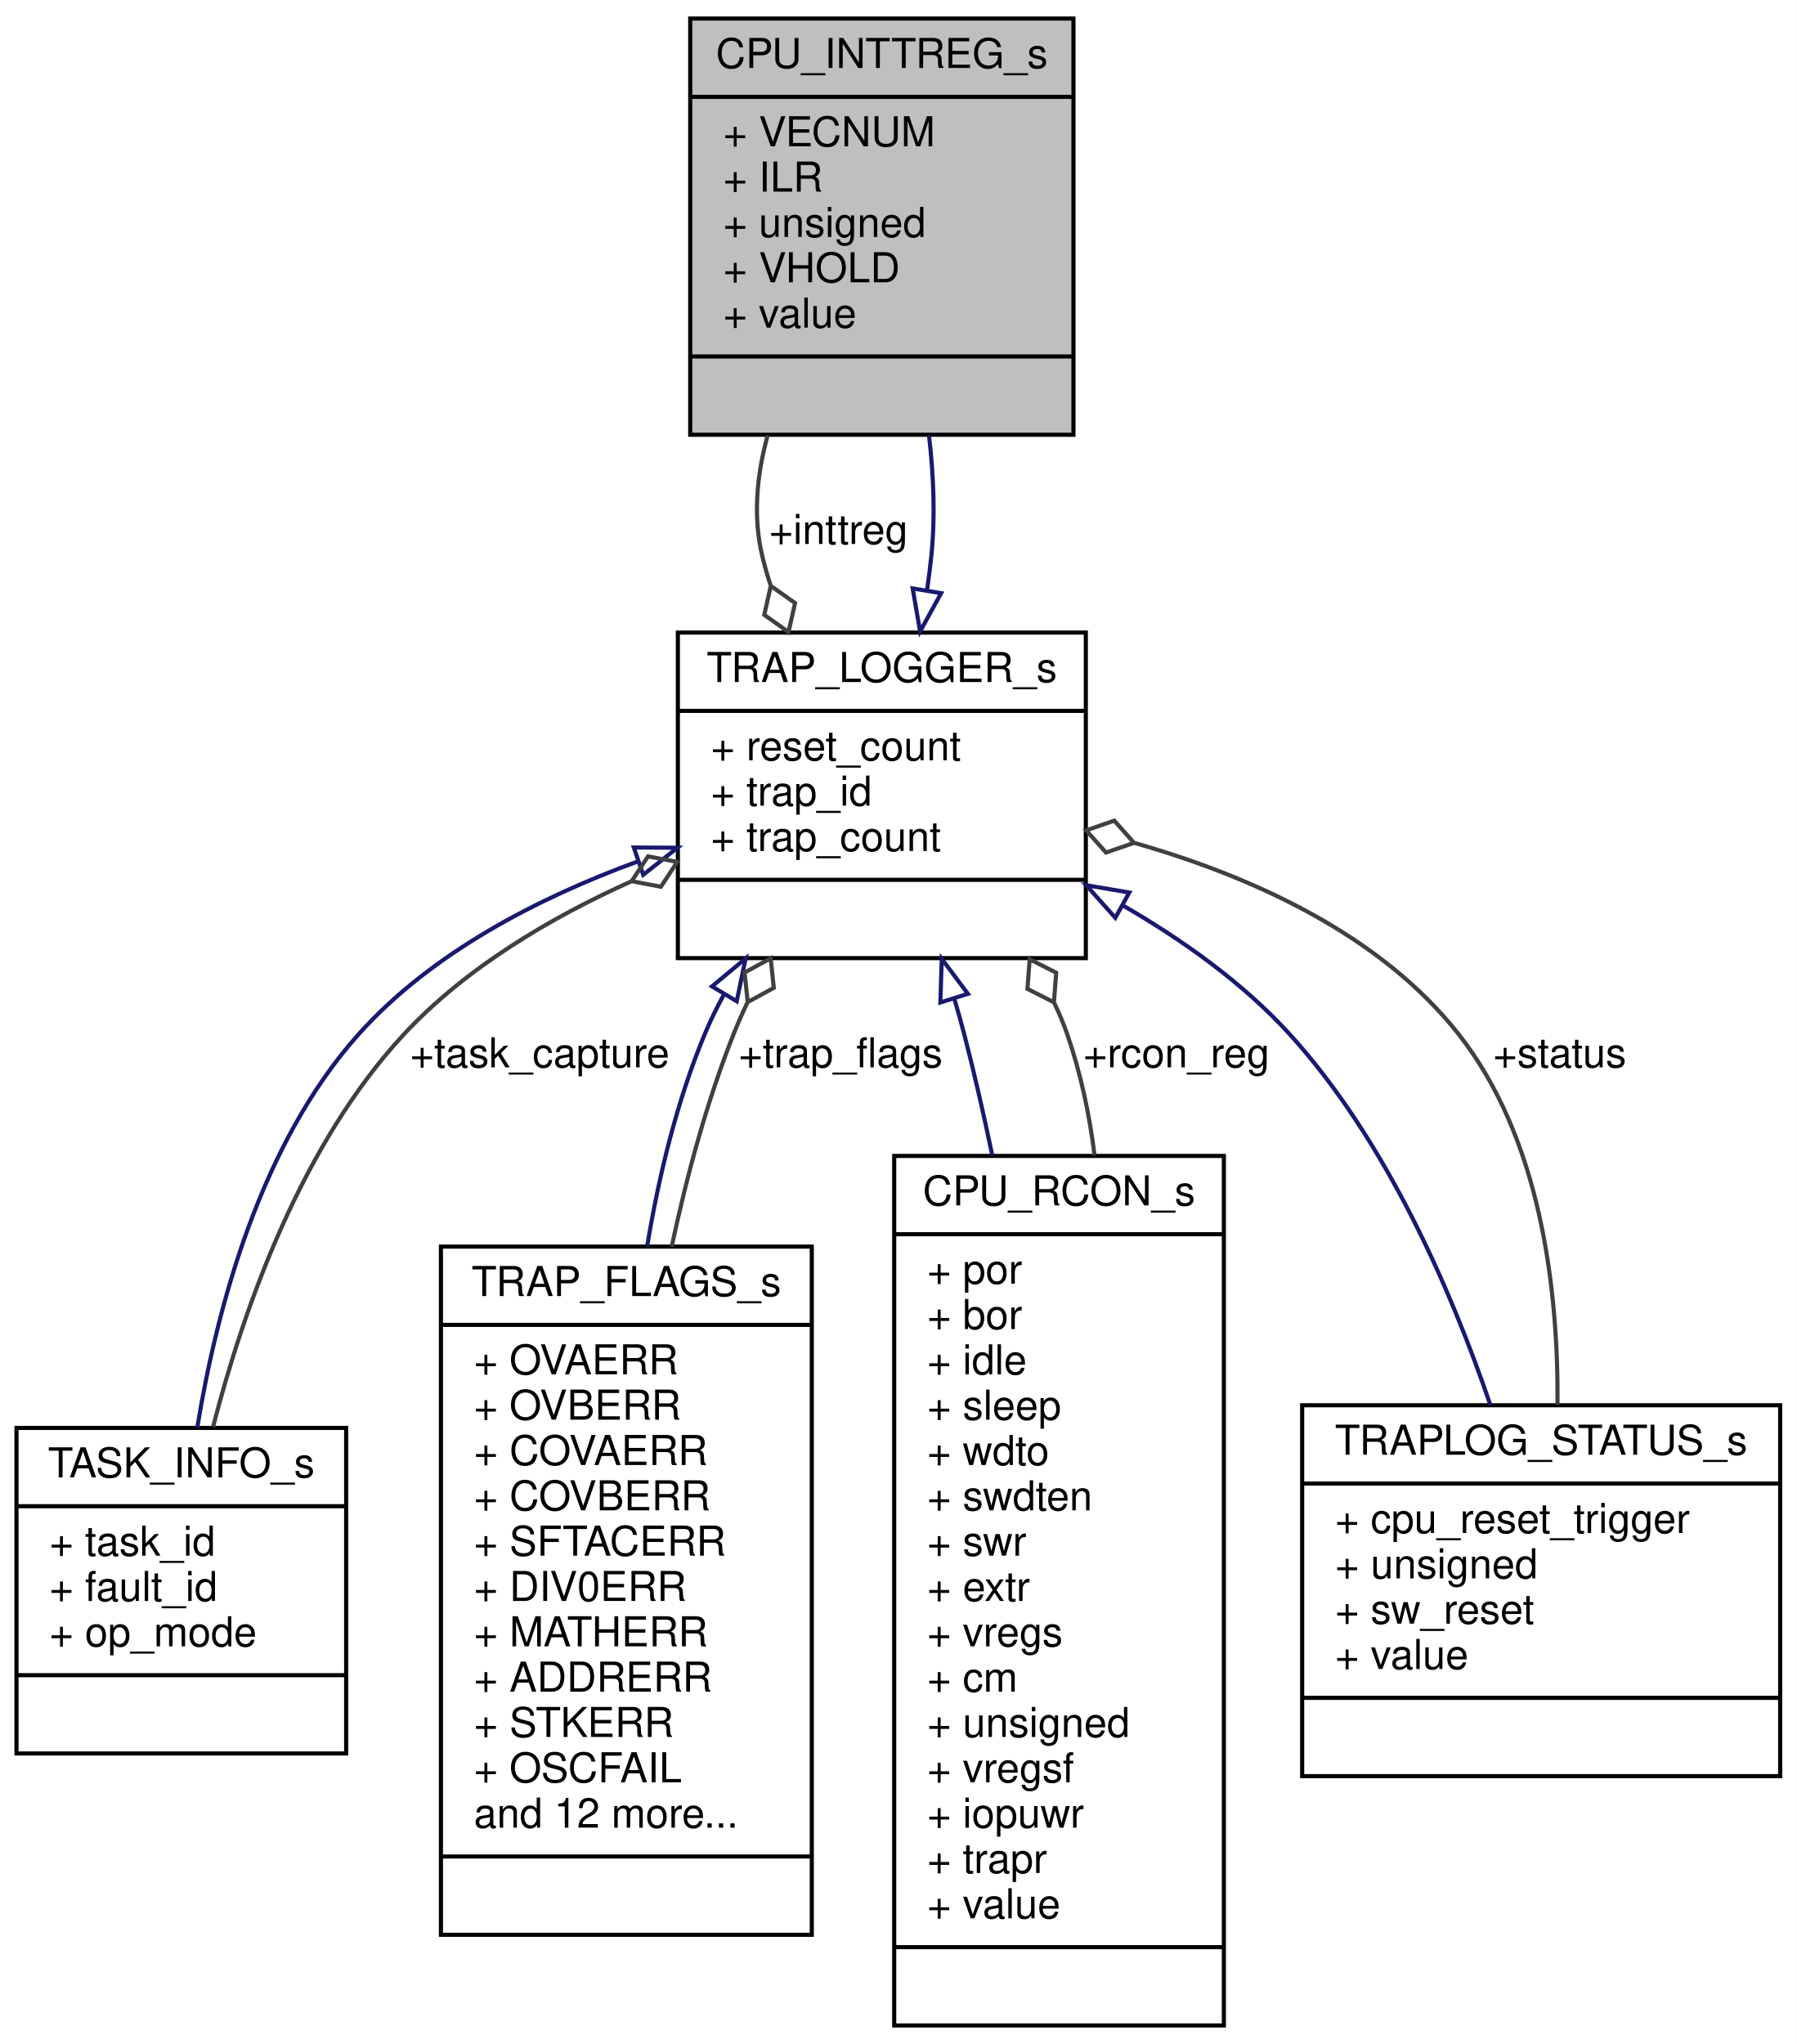
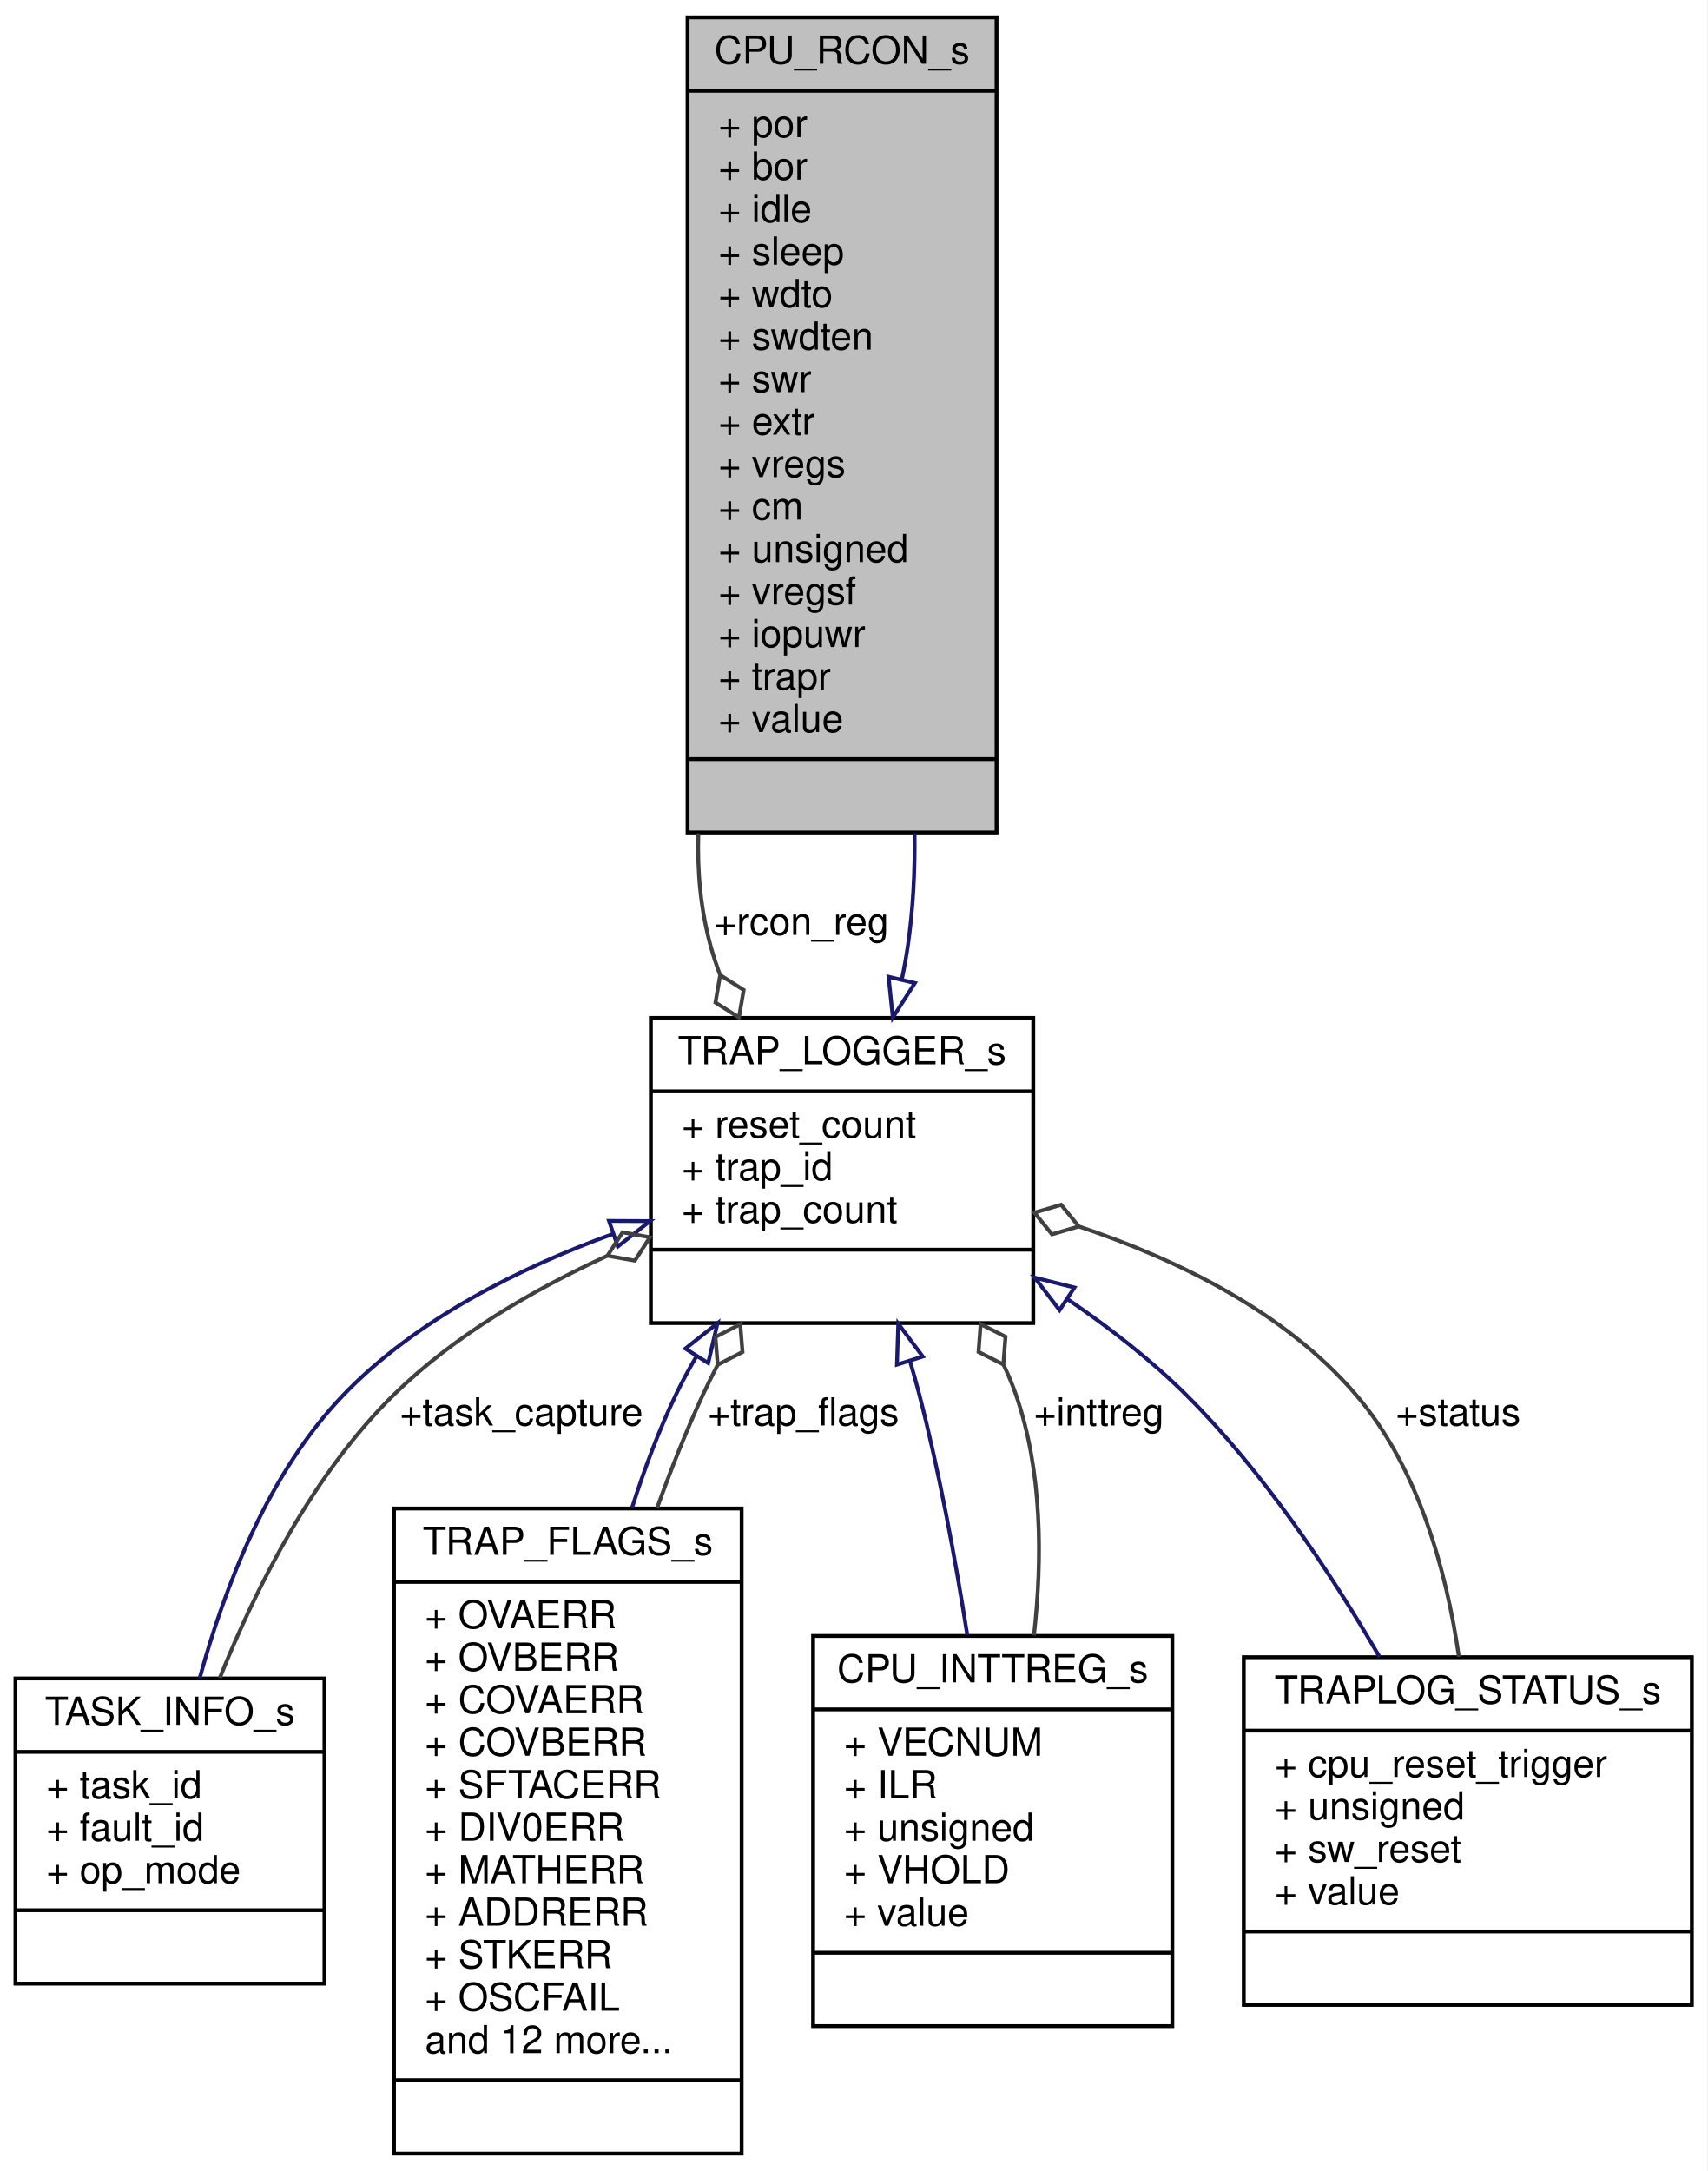
- <svg xmlns="http://www.w3.org/2000/svg" xmlns:xlink="http://www.w3.org/1999/xlink" width="436pt" height="496pt" viewBox="0.00 0.00 436.00 496.00">
-   <g id="graph0" class="graph" transform="scale(1 1) rotate(0) translate(4 492)">
-     <polygon fill="white" stroke="transparent" points="-4,4 -4,-492 432,-492 432,4 -4,4" />
+ <svg xmlns="http://www.w3.org/2000/svg" xmlns:xlink="http://www.w3.org/1999/xlink" width="442pt" height="562pt" viewBox="0.00 0.00 442.00 562.00">
+   <g id="graph0" class="graph" transform="scale(1 1) rotate(0) translate(4 558)">
+     <polygon fill="white" stroke="transparent" points="-4,4 -4,-558 438,-558 438,4 -4,4" />
    <g id="node1" class="node">
      <g id="a_node1">
-         <a xlink:title="defining the CPU interrupt for primary and secondary vectors">
-           <polygon fill="#bfbfbf" stroke="black" points="163.5,-386.5 163.5,-487.5 256.5,-487.5 256.5,-386.5 163.5,-386.5" />
-           <text text-anchor="middle" x="210" y="-475.5" font-family="Helvetica,sans-Serif" font-size="10.00">CPU_INTTREG_s</text>
-           <polyline fill="none" stroke="black" points="163.5,-468.5 256.5,-468.5 " />
-           <text text-anchor="start" x="171.5" y="-456.5" font-family="Helvetica,sans-Serif" font-size="10.00">+ VECNUM</text>
-           <text text-anchor="start" x="171.5" y="-445.5" font-family="Helvetica,sans-Serif" font-size="10.00">+ ILR</text>
-           <text text-anchor="start" x="171.5" y="-434.5" font-family="Helvetica,sans-Serif" font-size="10.00">+ unsigned</text>
-           <text text-anchor="start" x="171.5" y="-423.5" font-family="Helvetica,sans-Serif" font-size="10.00">+ VHOLD</text>
-           <text text-anchor="start" x="171.5" y="-412.5" font-family="Helvetica,sans-Serif" font-size="10.00">+ value</text>
-           <polyline fill="none" stroke="black" points="163.5,-405.5 256.5,-405.5 " />
-           <text text-anchor="middle" x="210" y="-393.5" font-family="Helvetica,sans-Serif" font-size="10.00"> </text>
+         <a xlink:title="Data structure for RCON status capturing.">
+           <polygon fill="#bfbfbf" stroke="black" points="174,-342.5 174,-553.5 254,-553.5 254,-342.5 174,-342.5" />
+           <text text-anchor="middle" x="214" y="-541.5" font-family="Helvetica,sans-Serif" font-size="10.00">CPU_RCON_s</text>
+           <polyline fill="none" stroke="black" points="174,-534.5 254,-534.5 " />
+           <text text-anchor="start" x="182" y="-522.5" font-family="Helvetica,sans-Serif" font-size="10.00">+ por</text>
+           <text text-anchor="start" x="182" y="-511.5" font-family="Helvetica,sans-Serif" font-size="10.00">+ bor</text>
+           <text text-anchor="start" x="182" y="-500.5" font-family="Helvetica,sans-Serif" font-size="10.00">+ idle</text>
+           <text text-anchor="start" x="182" y="-489.5" font-family="Helvetica,sans-Serif" font-size="10.00">+ sleep</text>
+           <text text-anchor="start" x="182" y="-478.5" font-family="Helvetica,sans-Serif" font-size="10.00">+ wdto</text>
+           <text text-anchor="start" x="182" y="-467.5" font-family="Helvetica,sans-Serif" font-size="10.00">+ swdten</text>
+           <text text-anchor="start" x="182" y="-456.5" font-family="Helvetica,sans-Serif" font-size="10.00">+ swr</text>
+           <text text-anchor="start" x="182" y="-445.5" font-family="Helvetica,sans-Serif" font-size="10.00">+ extr</text>
+           <text text-anchor="start" x="182" y="-434.5" font-family="Helvetica,sans-Serif" font-size="10.00">+ vregs</text>
+           <text text-anchor="start" x="182" y="-423.5" font-family="Helvetica,sans-Serif" font-size="10.00">+ cm</text>
+           <text text-anchor="start" x="182" y="-412.5" font-family="Helvetica,sans-Serif" font-size="10.00">+ unsigned</text>
+           <text text-anchor="start" x="182" y="-401.5" font-family="Helvetica,sans-Serif" font-size="10.00">+ vregsf</text>
+           <text text-anchor="start" x="182" y="-390.5" font-family="Helvetica,sans-Serif" font-size="10.00">+ iopuwr</text>
+           <text text-anchor="start" x="182" y="-379.5" font-family="Helvetica,sans-Serif" font-size="10.00">+ trapr</text>
+           <text text-anchor="start" x="182" y="-368.5" font-family="Helvetica,sans-Serif" font-size="10.00">+ value</text>
+           <polyline fill="none" stroke="black" points="174,-361.5 254,-361.5 " />
+           <text text-anchor="middle" x="214" y="-349.5" font-family="Helvetica,sans-Serif" font-size="10.00"> </text>
        </a>
      </g>
    </g>
    <g id="node2" class="node">
      <g id="a_node2">
-         <a xlink:href="a01472.html" target="_top" xlink:title="Global data structure for trap event capturing.">
-           <polygon fill="white" stroke="black" points="160.5,-259.5 160.5,-338.5 259.5,-338.5 259.5,-259.5 160.5,-259.5" />
-           <text text-anchor="middle" x="210" y="-326.5" font-family="Helvetica,sans-Serif" font-size="10.00">TRAP_LOGGER_s</text>
-           <polyline fill="none" stroke="black" points="160.5,-319.5 259.5,-319.5 " />
-           <text text-anchor="start" x="168.5" y="-307.5" font-family="Helvetica,sans-Serif" font-size="10.00">+ reset_count</text>
-           <text text-anchor="start" x="168.5" y="-296.5" font-family="Helvetica,sans-Serif" font-size="10.00">+ trap_id</text>
-           <text text-anchor="start" x="168.5" y="-285.5" font-family="Helvetica,sans-Serif" font-size="10.00">+ trap_count</text>
-           <polyline fill="none" stroke="black" points="160.5,-278.5 259.5,-278.5 " />
-           <text text-anchor="middle" x="210" y="-266.5" font-family="Helvetica,sans-Serif" font-size="10.00"> </text>
+         <a xlink:href="a01460.html" target="_top" xlink:title="Global data structure for trap event capturing.">
+           <polygon fill="white" stroke="black" points="164.5,-215.5 164.5,-294.5 263.5,-294.5 263.5,-215.5 164.5,-215.5" />
+           <text text-anchor="middle" x="214" y="-282.5" font-family="Helvetica,sans-Serif" font-size="10.00">TRAP_LOGGER_s</text>
+           <polyline fill="none" stroke="black" points="164.5,-275.5 263.5,-275.5 " />
+           <text text-anchor="start" x="172.5" y="-263.5" font-family="Helvetica,sans-Serif" font-size="10.00">+ reset_count</text>
+           <text text-anchor="start" x="172.5" y="-252.5" font-family="Helvetica,sans-Serif" font-size="10.00">+ trap_id</text>
+           <text text-anchor="start" x="172.5" y="-241.5" font-family="Helvetica,sans-Serif" font-size="10.00">+ trap_count</text>
+           <polyline fill="none" stroke="black" points="164.5,-234.5 263.5,-234.5 " />
+           <text text-anchor="middle" x="214" y="-222.5" font-family="Helvetica,sans-Serif" font-size="10.00"> </text>
+         </a>
+       </g>
+     </g>
+     <g id="edge6" class="edge">
+       <path fill="none" stroke="#404040" d="M176.8,-342.28C176.48,-332.37 177.39,-322.49 180,-313 180.67,-310.57 181.47,-308.14 182.38,-305.73" />
+       <polygon fill="none" stroke="#404040" points="182.44,-305.59 181.22,-298.48 187.31,-294.62 188.53,-301.73 182.44,-305.59" />
+       <text text-anchor="middle" x="203.5" y="-316" font-family="Helvetica,sans-Serif" font-size="10.00"> +rcon_reg</text>
+     </g>
+     <g id="edge1" class="edge">
+       <path fill="none" stroke="midnightblue" d="M229.46,-304.4C230.07,-307.29 230.59,-310.17 231,-313 232.39,-322.51 232.9,-332.42 232.77,-342.34" />
+       <polygon fill="none" stroke="midnightblue" points="232.85,-303.53 227.14,-294.6 226.04,-305.14 232.85,-303.53" />
+     </g>
+     <g id="node3" class="node">
+       <g id="a_node3">
+         <a xlink:href="a01456.html" target="_top" xlink:title="Provides information for executed task, fault event and operating mode ID of task manager.">
+           <polygon fill="white" stroke="black" points="0,-44.5 0,-123.5 80,-123.5 80,-44.5 0,-44.5" />
+           <text text-anchor="middle" x="40" y="-111.5" font-family="Helvetica,sans-Serif" font-size="10.00">TASK_INFO_s</text>
+           <polyline fill="none" stroke="black" points="0,-104.5 80,-104.5 " />
+           <text text-anchor="start" x="8" y="-92.5" font-family="Helvetica,sans-Serif" font-size="10.00">+ task_id</text>
+           <text text-anchor="start" x="8" y="-81.5" font-family="Helvetica,sans-Serif" font-size="10.00">+ fault_id</text>
+           <text text-anchor="start" x="8" y="-70.5" font-family="Helvetica,sans-Serif" font-size="10.00">+ op_mode</text>
+           <polyline fill="none" stroke="black" points="0,-63.5 80,-63.5 " />
+           <text text-anchor="middle" x="40" y="-51.5" font-family="Helvetica,sans-Serif" font-size="10.00"> </text>
+         </a>
+       </g>
+     </g>
+     <g id="edge3" class="edge">
+       <path fill="none" stroke="midnightblue" d="M154.77,-238.61C130.55,-229.8 103.85,-216.51 85,-197 65.56,-176.88 54.16,-147.29 47.7,-123.58" />
+       <polygon fill="none" stroke="midnightblue" points="153.66,-241.94 164.26,-241.89 155.95,-235.32 153.66,-241.94" />
+     </g>
+     <g id="node4" class="node">
+       <g id="a_node4">
+         <a xlink:href="a01408.html" target="_top" xlink:title="Defines the Trap Flag for primary and secondary vectors.">
+           <polygon fill="white" stroke="black" points="98,-0.5 98,-167.5 188,-167.5 188,-0.5 98,-0.5" />
+           <text text-anchor="middle" x="143" y="-155.5" font-family="Helvetica,sans-Serif" font-size="10.00">TRAP_FLAGS_s</text>
+           <polyline fill="none" stroke="black" points="98,-148.5 188,-148.5 " />
+           <text text-anchor="start" x="106" y="-136.5" font-family="Helvetica,sans-Serif" font-size="10.00">+ OVAERR</text>
+           <text text-anchor="start" x="106" y="-125.5" font-family="Helvetica,sans-Serif" font-size="10.00">+ OVBERR</text>
+           <text text-anchor="start" x="106" y="-114.5" font-family="Helvetica,sans-Serif" font-size="10.00">+ COVAERR</text>
+           <text text-anchor="start" x="106" y="-103.5" font-family="Helvetica,sans-Serif" font-size="10.00">+ COVBERR</text>
+           <text text-anchor="start" x="106" y="-92.5" font-family="Helvetica,sans-Serif" font-size="10.00">+ SFTACERR</text>
+           <text text-anchor="start" x="106" y="-81.5" font-family="Helvetica,sans-Serif" font-size="10.00">+ DIV0ERR</text>
+           <text text-anchor="start" x="106" y="-70.5" font-family="Helvetica,sans-Serif" font-size="10.00">+ MATHERR</text>
+           <text text-anchor="start" x="106" y="-59.5" font-family="Helvetica,sans-Serif" font-size="10.00">+ ADDRERR</text>
+           <text text-anchor="start" x="106" y="-48.5" font-family="Helvetica,sans-Serif" font-size="10.00">+ STKERR</text>
+           <text text-anchor="start" x="106" y="-37.5" font-family="Helvetica,sans-Serif" font-size="10.00">+ OSCFAIL</text>
+           <text text-anchor="start" x="106" y="-26.5" font-family="Helvetica,sans-Serif" font-size="10.00">and 12 more...</text>
+           <polyline fill="none" stroke="black" points="98,-19.5 188,-19.5 " />
+           <text text-anchor="middle" x="143" y="-7.5" font-family="Helvetica,sans-Serif" font-size="10.00"> </text>
+         </a>
+       </g>
+     </g>
+     <g id="edge5" class="edge">
+       <path fill="none" stroke="midnightblue" d="M176.33,-206.93C174.39,-203.65 172.59,-200.33 171,-197 166.59,-187.78 162.83,-177.78 159.63,-167.69" />
+       <polygon fill="none" stroke="midnightblue" points="173.43,-208.89 181.75,-215.46 179.34,-205.14 173.43,-208.89" />
+     </g>
+     <g id="node5" class="node">
+       <g id="a_node5">
+         <a xlink:href="a01420.html" target="_top" xlink:title="defining the CPU interrupt for primary and secondary vectors">
+           <polygon fill="white" stroke="black" points="206.5,-33.5 206.5,-134.5 299.5,-134.5 299.5,-33.5 206.5,-33.5" />
+           <text text-anchor="middle" x="253" y="-122.5" font-family="Helvetica,sans-Serif" font-size="10.00">CPU_INTTREG_s</text>
+           <polyline fill="none" stroke="black" points="206.5,-115.5 299.5,-115.5 " />
+           <text text-anchor="start" x="214.5" y="-103.5" font-family="Helvetica,sans-Serif" font-size="10.00">+ VECNUM</text>
+           <text text-anchor="start" x="214.5" y="-92.5" font-family="Helvetica,sans-Serif" font-size="10.00">+ ILR</text>
+           <text text-anchor="start" x="214.5" y="-81.5" font-family="Helvetica,sans-Serif" font-size="10.00">+ unsigned</text>
+           <text text-anchor="start" x="214.5" y="-70.5" font-family="Helvetica,sans-Serif" font-size="10.00">+ VHOLD</text>
+           <text text-anchor="start" x="214.5" y="-59.5" font-family="Helvetica,sans-Serif" font-size="10.00">+ value</text>
+           <polyline fill="none" stroke="black" points="206.5,-52.5 299.5,-52.5 " />
+           <text text-anchor="middle" x="253" y="-40.5" font-family="Helvetica,sans-Serif" font-size="10.00"> </text>
        </a>
      </g>
    </g>
    <g id="edge8" class="edge">
-       <path fill="none" stroke="#404040" d="M182.3,-386.39C179.64,-376.76 178.68,-366.66 181,-357 181.55,-354.69 182.22,-352.37 182.97,-350.06" />
-       <polygon fill="none" stroke="#404040" points="183.05,-349.83 181.47,-342.8 187.35,-338.62 188.94,-345.66 183.05,-349.83" />
-       <text text-anchor="middle" x="199.5" y="-360" font-family="Helvetica,sans-Serif" font-size="10.00"> +inttreg</text>
-     </g>
-     <g id="edge1" class="edge">
-       <path fill="none" stroke="midnightblue" d="M220.96,-348.79C221.37,-351.56 221.72,-354.31 222,-357 222.99,-366.52 222.58,-376.65 221.44,-386.36" />
-       <polygon fill="none" stroke="midnightblue" points="224.39,-348.06 219.28,-338.77 217.48,-349.21 224.39,-348.06" />
-     </g>
-     <g id="node3" class="node">
-       <g id="a_node3">
-         <a xlink:href="a01468.html" target="_top" xlink:title="Provides information for executed task, fault event and operating mode ID of task manager.">
-           <polygon fill="white" stroke="black" points="0,-66.5 0,-145.5 80,-145.5 80,-66.5 0,-66.5" />
-           <text text-anchor="middle" x="40" y="-133.5" font-family="Helvetica,sans-Serif" font-size="10.00">TASK_INFO_s</text>
-           <polyline fill="none" stroke="black" points="0,-126.5 80,-126.5 " />
-           <text text-anchor="start" x="8" y="-114.5" font-family="Helvetica,sans-Serif" font-size="10.00">+ task_id</text>
-           <text text-anchor="start" x="8" y="-103.5" font-family="Helvetica,sans-Serif" font-size="10.00">+ fault_id</text>
-           <text text-anchor="start" x="8" y="-92.5" font-family="Helvetica,sans-Serif" font-size="10.00">+ op_mode</text>
-           <polyline fill="none" stroke="black" points="0,-85.5 80,-85.5 " />
-           <text text-anchor="middle" x="40" y="-73.5" font-family="Helvetica,sans-Serif" font-size="10.00"> </text>
-         </a>
-       </g>
-     </g>
-     <g id="edge3" class="edge">
-       <path fill="none" stroke="midnightblue" d="M150.68,-282.93C126.81,-274.2 100.77,-260.87 83,-241 59.3,-214.5 48.65,-174.84 43.87,-145.54" />
-       <polygon fill="none" stroke="midnightblue" points="149.81,-286.34 160.4,-286.29 152.09,-279.72 149.81,-286.34" />
-     </g>
-     <g id="node4" class="node">
-       <g id="a_node4">
-         <a xlink:href="a01420.html" target="_top" xlink:title="Defines the Trap Flag for primary and secondary vectors.">
-           <polygon fill="white" stroke="black" points="103,-22.5 103,-189.5 193,-189.5 193,-22.5 103,-22.5" />
-           <text text-anchor="middle" x="148" y="-177.5" font-family="Helvetica,sans-Serif" font-size="10.00">TRAP_FLAGS_s</text>
-           <polyline fill="none" stroke="black" points="103,-170.5 193,-170.5 " />
-           <text text-anchor="start" x="111" y="-158.5" font-family="Helvetica,sans-Serif" font-size="10.00">+ OVAERR</text>
-           <text text-anchor="start" x="111" y="-147.5" font-family="Helvetica,sans-Serif" font-size="10.00">+ OVBERR</text>
-           <text text-anchor="start" x="111" y="-136.5" font-family="Helvetica,sans-Serif" font-size="10.00">+ COVAERR</text>
-           <text text-anchor="start" x="111" y="-125.5" font-family="Helvetica,sans-Serif" font-size="10.00">+ COVBERR</text>
-           <text text-anchor="start" x="111" y="-114.5" font-family="Helvetica,sans-Serif" font-size="10.00">+ SFTACERR</text>
-           <text text-anchor="start" x="111" y="-103.5" font-family="Helvetica,sans-Serif" font-size="10.00">+ DIV0ERR</text>
-           <text text-anchor="start" x="111" y="-92.5" font-family="Helvetica,sans-Serif" font-size="10.00">+ MATHERR</text>
-           <text text-anchor="start" x="111" y="-81.5" font-family="Helvetica,sans-Serif" font-size="10.00">+ ADDRERR</text>
-           <text text-anchor="start" x="111" y="-70.5" font-family="Helvetica,sans-Serif" font-size="10.00">+ STKERR</text>
-           <text text-anchor="start" x="111" y="-59.5" font-family="Helvetica,sans-Serif" font-size="10.00">+ OSCFAIL</text>
-           <text text-anchor="start" x="111" y="-48.5" font-family="Helvetica,sans-Serif" font-size="10.00">and 12 more...</text>
-           <polyline fill="none" stroke="black" points="103,-41.5 193,-41.5 " />
-           <text text-anchor="middle" x="148" y="-29.5" font-family="Helvetica,sans-Serif" font-size="10.00"> </text>
-         </a>
-       </g>
-     </g>
-     <g id="edge5" class="edge">
-       <path fill="none" stroke="midnightblue" d="M171.66,-250.64C169.93,-247.47 168.35,-244.25 167,-241 160.33,-224.94 155.93,-206.97 153.04,-189.53" />
-       <polygon fill="none" stroke="midnightblue" points="168.78,-252.64 176.94,-259.41 174.78,-249.03 168.78,-252.64" />
-     </g>
-     <g id="node5" class="node">
-       <g id="a_node5">
-         <a xlink:href="a01444.html" target="_top" xlink:title="Data structure for RCON status capturing.">
-           <polygon fill="white" stroke="black" points="213,-0.5 213,-211.5 293,-211.5 293,-0.5 213,-0.5" />
-           <text text-anchor="middle" x="253" y="-199.5" font-family="Helvetica,sans-Serif" font-size="10.00">CPU_RCON_s</text>
-           <polyline fill="none" stroke="black" points="213,-192.5 293,-192.5 " />
-           <text text-anchor="start" x="221" y="-180.5" font-family="Helvetica,sans-Serif" font-size="10.00">+ por</text>
-           <text text-anchor="start" x="221" y="-169.5" font-family="Helvetica,sans-Serif" font-size="10.00">+ bor</text>
-           <text text-anchor="start" x="221" y="-158.5" font-family="Helvetica,sans-Serif" font-size="10.00">+ idle</text>
-           <text text-anchor="start" x="221" y="-147.5" font-family="Helvetica,sans-Serif" font-size="10.00">+ sleep</text>
-           <text text-anchor="start" x="221" y="-136.5" font-family="Helvetica,sans-Serif" font-size="10.00">+ wdto</text>
-           <text text-anchor="start" x="221" y="-125.5" font-family="Helvetica,sans-Serif" font-size="10.00">+ swdten</text>
-           <text text-anchor="start" x="221" y="-114.5" font-family="Helvetica,sans-Serif" font-size="10.00">+ swr</text>
-           <text text-anchor="start" x="221" y="-103.5" font-family="Helvetica,sans-Serif" font-size="10.00">+ extr</text>
-           <text text-anchor="start" x="221" y="-92.5" font-family="Helvetica,sans-Serif" font-size="10.00">+ vregs</text>
-           <text text-anchor="start" x="221" y="-81.5" font-family="Helvetica,sans-Serif" font-size="10.00">+ cm</text>
-           <text text-anchor="start" x="221" y="-70.5" font-family="Helvetica,sans-Serif" font-size="10.00">+ unsigned</text>
-           <text text-anchor="start" x="221" y="-59.5" font-family="Helvetica,sans-Serif" font-size="10.00">+ vregsf</text>
-           <text text-anchor="start" x="221" y="-48.5" font-family="Helvetica,sans-Serif" font-size="10.00">+ iopuwr</text>
-           <text text-anchor="start" x="221" y="-37.5" font-family="Helvetica,sans-Serif" font-size="10.00">+ trapr</text>
-           <text text-anchor="start" x="221" y="-26.5" font-family="Helvetica,sans-Serif" font-size="10.00">+ value</text>
-           <polyline fill="none" stroke="black" points="213,-19.5 293,-19.5 " />
-           <text text-anchor="middle" x="253" y="-7.5" font-family="Helvetica,sans-Serif" font-size="10.00"> </text>
-         </a>
-       </g>
-     </g>
-     <g id="edge7" class="edge">
-       <path fill="none" stroke="midnightblue" d="M227.61,-249.55C228.47,-246.67 229.27,-243.81 230,-241 232.46,-231.52 234.72,-221.59 236.8,-211.61" />
-       <polygon fill="none" stroke="midnightblue" points="224.2,-248.74 224.54,-259.33 230.88,-250.84 224.2,-248.74" />
+       <path fill="none" stroke="midnightblue" d="M231.62,-205.55C232.47,-202.67 233.27,-199.81 234,-197 239.2,-176.85 243.34,-154.29 246.42,-134.73" />
+       <polygon fill="none" stroke="midnightblue" points="228.21,-204.74 228.55,-215.33 234.89,-206.84 228.21,-204.74" />
    </g>
    <g id="node6" class="node">
      <g id="a_node6">
-         <a xlink:href="a01456.html" target="_top" xlink:title="Data structure for RCON status capturing.">
-           <polygon fill="white" stroke="black" points="312,-61 312,-151 428,-151 428,-61 312,-61" />
-           <text text-anchor="middle" x="370" y="-139" font-family="Helvetica,sans-Serif" font-size="10.00">TRAPLOG_STATUS_s</text>
-           <polyline fill="none" stroke="black" points="312,-132 428,-132 " />
-           <text text-anchor="start" x="320" y="-120" font-family="Helvetica,sans-Serif" font-size="10.00">+ cpu_reset_trigger</text>
-           <text text-anchor="start" x="320" y="-109" font-family="Helvetica,sans-Serif" font-size="10.00">+ unsigned</text>
-           <text text-anchor="start" x="320" y="-98" font-family="Helvetica,sans-Serif" font-size="10.00">+ sw_reset</text>
-           <text text-anchor="start" x="320" y="-87" font-family="Helvetica,sans-Serif" font-size="10.00">+ value</text>
-           <polyline fill="none" stroke="black" points="312,-80 428,-80 " />
-           <text text-anchor="middle" x="370" y="-68" font-family="Helvetica,sans-Serif" font-size="10.00"> </text>
+         <a xlink:href="a01444.html" target="_top" xlink:title="Data structure for RCON status capturing.">
+           <polygon fill="white" stroke="black" points="318,-39 318,-129 434,-129 434,-39 318,-39" />
+           <text text-anchor="middle" x="376" y="-117" font-family="Helvetica,sans-Serif" font-size="10.00">TRAPLOG_STATUS_s</text>
+           <polyline fill="none" stroke="black" points="318,-110 434,-110 " />
+           <text text-anchor="start" x="326" y="-98" font-family="Helvetica,sans-Serif" font-size="10.00">+ cpu_reset_trigger</text>
+           <text text-anchor="start" x="326" y="-87" font-family="Helvetica,sans-Serif" font-size="10.00">+ unsigned</text>
+           <text text-anchor="start" x="326" y="-76" font-family="Helvetica,sans-Serif" font-size="10.00">+ sw_reset</text>
+           <text text-anchor="start" x="326" y="-65" font-family="Helvetica,sans-Serif" font-size="10.00">+ value</text>
+           <polyline fill="none" stroke="black" points="318,-58 434,-58 " />
+           <text text-anchor="middle" x="376" y="-46" font-family="Helvetica,sans-Serif" font-size="10.00"> </text>
        </a>
      </g>
    </g>
    <g id="edge10" class="edge">
-       <path fill="none" stroke="midnightblue" d="M268.6,-272.22C283.12,-263.82 297.73,-253.4 309,-241 332.3,-215.37 348.02,-179.33 357.66,-151.08" />
-       <polygon fill="none" stroke="midnightblue" points="266.66,-269.29 259.6,-277.19 270.05,-275.42 266.66,-269.29" />
+       <path fill="none" stroke="midnightblue" d="M272.5,-221.6C283.27,-214.27 293.95,-205.97 303,-197 322.94,-177.22 340.34,-151.12 353.14,-129.09" />
+       <polygon fill="none" stroke="midnightblue" points="270.31,-218.85 263.87,-227.27 274.15,-224.7 270.31,-218.85" />
    </g>
    <g id="edge2" class="edge">
-       <path fill="none" stroke="#404040" d="M47.69,-145.7C55.21,-174.9 69.25,-214.35 94,-241 109.01,-257.15 129.58,-269.31 149.24,-278.15" />
-       <polygon fill="none" stroke="#404040" points="149.29,-278.17 156.38,-276.82 160.35,-282.85 153.26,-284.19 149.29,-278.17" />
-       <text text-anchor="middle" x="127" y="-233" font-family="Helvetica,sans-Serif" font-size="10.00"> +task_capture</text>
+       <path fill="none" stroke="#404040" d="M52.89,-123.61C62.35,-147.19 77.19,-176.63 98,-197 113.48,-212.16 133.78,-223.99 153.07,-232.85" />
+       <polygon fill="none" stroke="#404040" points="153.26,-232.93 160.36,-231.66 164.26,-237.72 157.17,-238.99 153.26,-232.93" />
+       <text text-anchor="middle" x="131" y="-189" font-family="Helvetica,sans-Serif" font-size="10.00"> +task_capture</text>
    </g>
    <g id="edge4" class="edge">
-       <path fill="none" stroke="#404040" d="M159.01,-189.52C162.7,-206.87 167.58,-224.81 174,-241 175,-243.52 176.11,-246.05 177.31,-248.57" />
-       <polygon fill="none" stroke="#404040" points="177.45,-248.83 183.78,-252.29 183.02,-259.46 176.69,-256 177.45,-248.83" />
-       <text text-anchor="middle" x="200" y="-233" font-family="Helvetica,sans-Serif" font-size="10.00"> +trap_flags</text>
+       <path fill="none" stroke="#404040" d="M166.1,-167.59C169.71,-177.65 173.68,-187.66 178,-197 179.18,-199.55 180.46,-202.13 181.8,-204.71" />
+       <polygon fill="none" stroke="#404040" points="181.8,-204.71 188.22,-208.01 187.64,-215.2 181.22,-211.9 181.8,-204.71" />
+       <text text-anchor="middle" x="204" y="-189" font-family="Helvetica,sans-Serif" font-size="10.00"> +trap_flags</text>
    </g>
-     <g id="edge6" class="edge">
-       <path fill="none" stroke="#404040" d="M261.62,-211.66C260.35,-221.73 258.24,-231.66 255,-241 254.11,-243.56 253.05,-246.1 251.86,-248.6" />
-       <polygon fill="none" stroke="#404040" points="251.76,-248.77 252.31,-255.96 245.88,-259.23 245.33,-252.04 251.76,-248.77" />
-       <text text-anchor="middle" x="281.5" y="-233" font-family="Helvetica,sans-Serif" font-size="10.00"> +rcon_reg</text>
+     <g id="edge7" class="edge">
+       <path fill="none" stroke="#404040" d="M263.68,-134.65C265.91,-154.52 265.83,-177.32 259,-197 258.11,-199.56 257.05,-202.1 255.86,-204.6" />
+       <polygon fill="none" stroke="#404040" points="255.76,-204.77 256.31,-211.96 249.88,-215.23 249.33,-208.04 255.76,-204.77" />
+       <text text-anchor="middle" x="280.5" y="-189" font-family="Helvetica,sans-Serif" font-size="10.00"> +inttreg</text>
    </g>
    <g id="edge9" class="edge">
-       <path fill="none" stroke="#404040" d="M373.97,-151.15C374.18,-179.6 369.77,-215.85 350,-241 330.84,-265.37 299.56,-279.39 271.41,-287.42" />
-       <polygon fill="none" stroke="#404040" points="271.2,-287.47 266.41,-292.86 259.59,-290.5 264.39,-285.12 271.2,-287.47" />
-       <text text-anchor="middle" x="374.5" y="-233" font-family="Helvetica,sans-Serif" font-size="10.00"> +status</text>
+       <path fill="none" stroke="#404040" d="M373.69,-129.1C370.42,-151.67 363.1,-178.26 347,-197 328.62,-218.4 300.77,-232 275.3,-240.51" />
+       <polygon fill="none" stroke="#404040" points="275.27,-240.52 270.72,-246.12 263.8,-244.08 268.35,-238.48 275.27,-240.52" />
+       <text text-anchor="middle" x="373.5" y="-189" font-family="Helvetica,sans-Serif" font-size="10.00"> +status</text>
    </g>
  </g>
</svg>
